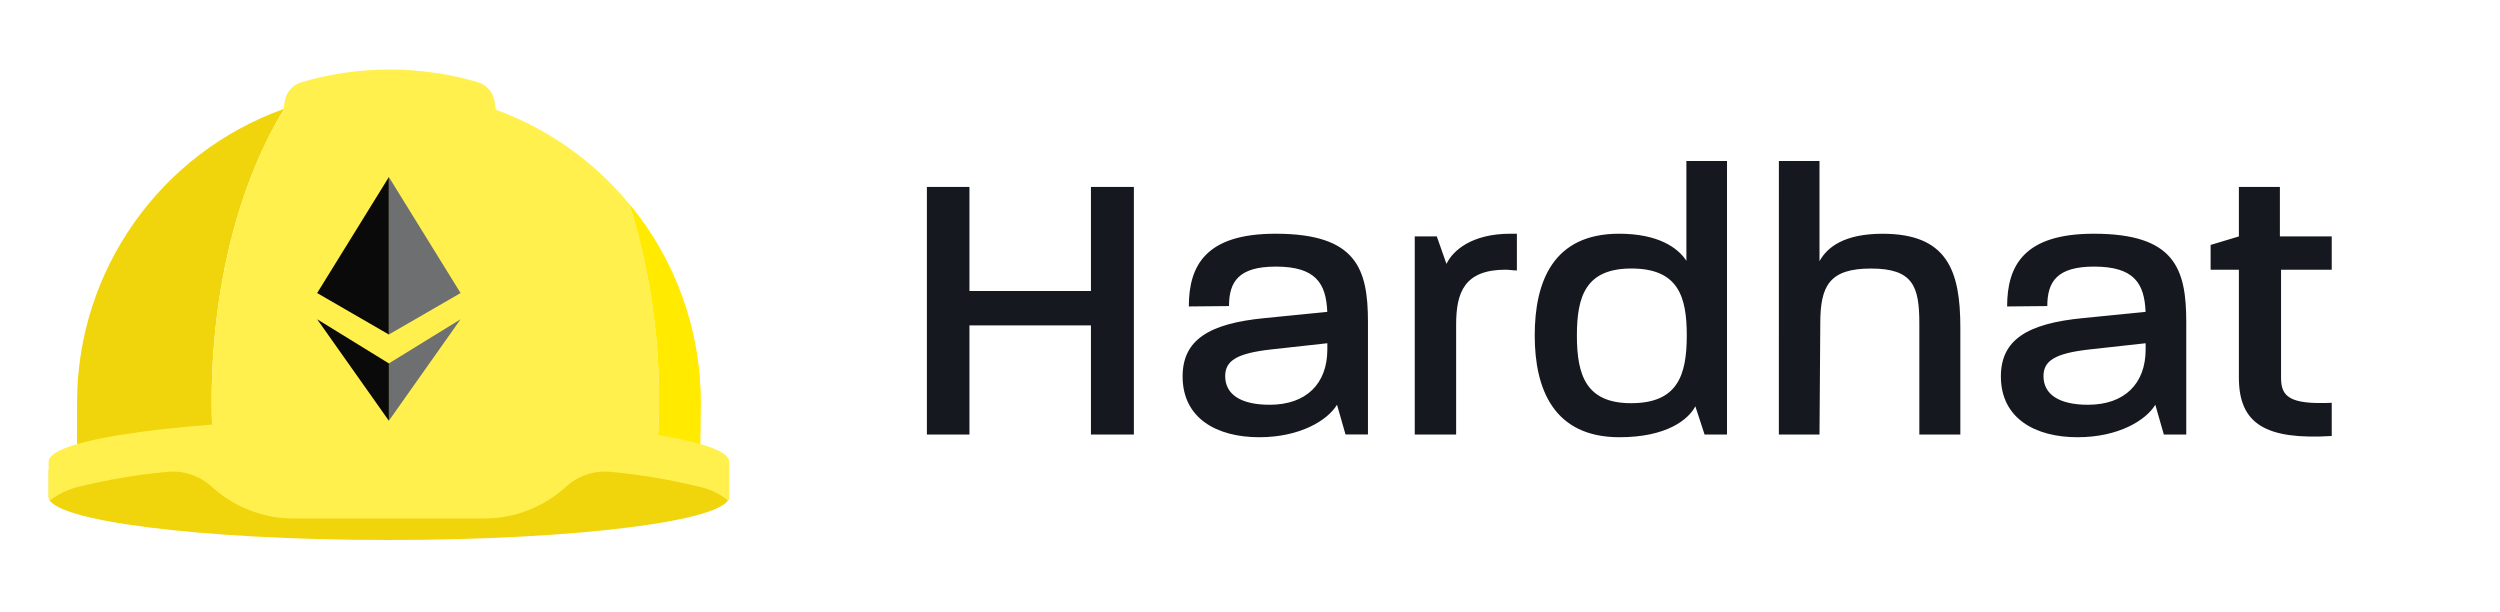
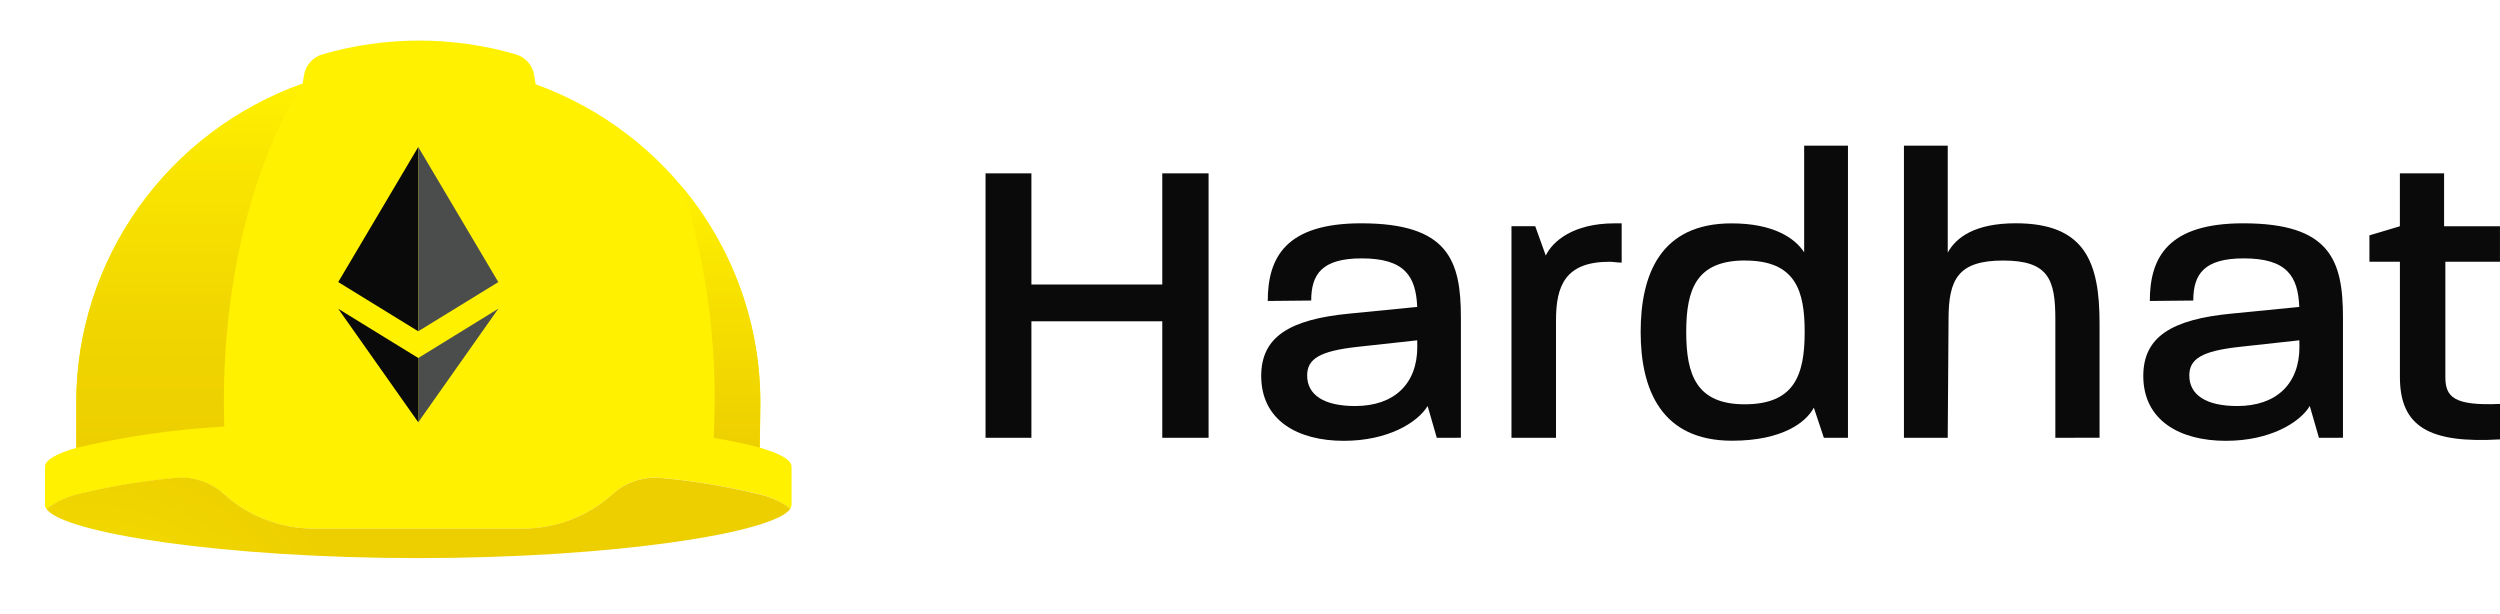
- <svg xmlns="http://www.w3.org/2000/svg" width="168" height="41.067" viewBox="0 0 168 41.067">
+ <svg xmlns="http://www.w3.org/2000/svg" width="167" height="41" viewBox="0 0 167 41" fill="none">
+   <path d="M77.64 29.244V21.462H68.898V29.244H65.834V11.58H68.898V19.005H77.64V11.58H80.733V29.244H77.64Z" fill="#0A0A0A" />
+   <path d="M95.978 29.247L95.365 27.122C94.695 28.227 92.718 29.447 89.766 29.447C86.7 29.447 84.249 28.094 84.249 25.112C84.249 22.518 86.115 21.329 90.182 20.945L94.669 20.503C94.585 18.449 93.832 17.26 90.96 17.26C88.313 17.26 87.589 18.31 87.589 20.076L84.686 20.105C84.686 17.178 85.913 14.917 90.927 14.917C96.75 14.917 97.588 17.403 97.588 21.209V29.242L95.978 29.247ZM94.669 22.733L90.633 23.175C88.154 23.453 87.318 23.976 87.318 25.081C87.318 26.378 88.433 27.123 90.522 27.123C93.14 27.123 94.674 25.633 94.674 23.177L94.669 22.733Z" fill="#0A0A0A" />
+   <path d="M107.512 17.486C104.532 17.486 103.941 19.123 103.941 21.405V29.244H100.966V15.112H102.554L103.258 17.071C103.704 16.134 105.068 14.919 107.854 14.919H108.328V17.543C108.04 17.543 107.763 17.486 107.512 17.486Z" fill="#0A0A0A" />
+   <path d="M121.834 29.245L121.164 27.23C120.662 28.196 119.075 29.44 115.698 29.44C110.99 29.44 109.596 26.044 109.596 22.179C109.596 18.314 110.933 14.921 115.669 14.921C118.483 14.921 119.905 15.914 120.518 16.853V9.731H123.444V29.245H121.834ZM116.567 17.401C113.308 17.401 112.64 19.333 112.64 22.176C112.64 25.018 113.309 27.007 116.541 27.007C119.856 27.007 120.552 25.075 120.552 22.176C120.552 19.447 119.968 17.404 116.568 17.404L116.567 17.401Z" fill="#0A0A0A" />
+   <path d="M137.297 29.245V21.323C137.297 18.673 136.851 17.404 133.813 17.404C130.805 17.404 130.163 18.646 130.163 21.323L130.108 29.245H127.183V9.731H130.109V16.875C130.665 15.86 131.919 14.915 134.651 14.915C139.303 14.915 140.25 17.538 140.25 21.596V29.24L137.297 29.245Z" fill="#0A0A0A" />
+   <path d="M154.906 29.247L154.293 27.122C153.624 28.227 151.646 29.447 148.688 29.447C145.623 29.447 143.172 28.094 143.172 25.112C143.172 22.518 145.038 21.329 149.106 20.945L153.591 20.503C153.512 18.449 152.761 17.26 149.882 17.26C147.236 17.26 146.511 18.31 146.511 20.076L143.608 20.105C143.608 17.178 144.834 14.917 149.849 14.917C155.671 14.917 156.51 17.403 156.51 21.209V29.242L154.906 29.247ZM153.597 22.733L149.561 23.175C147.082 23.453 146.246 23.976 146.246 25.081C146.246 26.378 147.361 27.123 149.45 27.123C152.068 27.123 153.602 25.633 153.602 23.177L153.597 22.733Z" fill="#0A0A0A" />
+   <path d="M163.35 17.486V25.187C163.35 26.512 163.906 27.119 167 26.982V29.351C162.292 29.627 160.314 28.522 160.314 25.181V17.486H158.277V15.72L160.312 15.113V11.58H163.265V15.113H166.998V17.482L163.35 17.486Z" fill="#0A0A0A" />
+   <path d="M52.876 33.593V31.172C52.876 30.723 52.119 30.294 50.76 29.907L50.792 26.893C50.792 22.252 49.352 17.722 46.667 13.918C43.982 10.115 40.181 7.221 35.78 5.628L35.683 5.024C35.633 4.701 35.492 4.399 35.275 4.152C35.059 3.906 34.776 3.725 34.46 3.631C30.241 2.404 25.755 2.404 21.535 3.631C21.219 3.724 20.935 3.904 20.718 4.151C20.5 4.397 20.358 4.699 20.307 5.023L20.214 5.586C15.787 7.163 11.958 10.056 9.252 13.87C6.546 17.683 5.094 22.231 5.093 26.892V29.919C3.753 30.304 3.007 30.729 3.007 31.175V33.596C2.985 33.738 3.016 33.883 3.094 34.004C3.761 33.511 4.527 33.164 5.34 32.989C7.413 32.489 9.519 32.139 11.643 31.943C12.239 31.876 12.842 31.935 13.412 32.118C13.983 32.3 14.507 32.601 14.951 33C16.592 34.487 18.735 35.312 20.959 35.313H34.923C37.147 35.313 39.291 34.487 40.932 32.999C41.374 32.598 41.898 32.295 42.469 32.111C43.039 31.926 43.643 31.865 44.239 31.93C46.363 32.125 48.469 32.473 50.541 32.972C51.312 33.118 52.04 33.434 52.671 33.896C52.707 33.931 52.749 33.962 52.78 33.995C52.858 33.877 52.892 33.734 52.876 33.593Z" fill="#FFF100" />
+   <path d="M14.984 28.498C14.966 27.943 14.954 27.386 14.954 26.825C14.961 18.409 16.945 10.861 20.215 5.59C15.788 7.167 11.96 10.059 9.254 13.872C6.547 17.684 5.095 22.232 5.094 26.892V29.919C8.34 29.151 11.65 28.676 14.984 28.498Z" fill="url(#paint0_linear_4059_11124)" />
+   <path d="M50.79 26.892C50.798 21.639 48.953 16.547 45.576 12.497C47.04 17.132 47.769 21.964 47.738 26.821C47.738 27.642 47.716 28.452 47.678 29.256C48.714 29.416 49.74 29.632 50.752 29.905L50.79 26.892Z" fill="url(#paint1_linear_4059_11124)" />
+   <path d="M50.541 32.981C48.469 32.48 46.362 32.131 44.238 31.934C43.642 31.868 43.039 31.929 42.468 32.112C41.898 32.295 41.374 32.597 40.931 32.997C39.29 34.485 37.146 35.31 34.922 35.31H20.964C18.741 35.309 16.598 34.485 14.957 32.998C14.515 32.596 13.991 32.293 13.42 32.108C12.85 31.923 12.246 31.862 11.65 31.927C9.526 32.123 7.419 32.472 5.346 32.972C4.534 33.15 3.768 33.495 3.1 33.987C4.16 35.594 14.882 37.281 27.947 37.281C41.011 37.281 51.728 35.589 52.791 33.988C52.754 33.955 52.712 33.924 52.682 33.889C52.043 33.437 51.313 33.127 50.541 32.981Z" fill="url(#paint2_radial_4059_11124)" />
+   <path d="M27.939 9.818L22.594 18.841L27.939 22.13V9.822V9.818Z" fill="#0A0A0A" />
+   <path d="M27.941 9.822V22.127L33.287 18.843L27.941 9.822Z" fill="#4B4D4D" />
+   <path d="M27.941 23.915V28.206C28.041 28.063 33.287 20.625 33.287 20.622L27.941 23.915Z" fill="#4B4D4D" />
+   <path d="M27.941 23.916L22.596 20.628L27.941 28.209V23.914V23.916Z" fill="#0A0A0A" />
  <defs>
-     <style>.a{fill:none;}.b{fill:#15191f;}.c{fill:#f0d50c;}.d{fill:#fff04d;}.e{fill:#ffea00;}.f{fill:#6e6f70;}.g{fill:#0a0a0a;}</style>
+     <linearGradient id="paint0_linear_4059_11124" x1="12.655" y1="29.919" x2="12.655" y2="5.59" gradientUnits="userSpaceOnUse">
+       <stop stop-color="#EDCF00" />
+       <stop offset="0.33" stop-color="#F0D500" />
+       <stop offset="0.77" stop-color="#F9E500" />
+       <stop offset="1" stop-color="#FFF100" />
+     </linearGradient>
+     <linearGradient id="paint1_linear_4059_11124" x1="48.183" y1="30.096" x2="48.183" y2="12.497" gradientUnits="userSpaceOnUse">
+       <stop stop-color="#EDCF00" />
+       <stop offset="0.59" stop-color="#F7E100" />
+       <stop offset="1" stop-color="#FFF100" />
+     </linearGradient>
+     <radialGradient id="paint2_radial_4059_11124" cx="0" cy="0" r="1" gradientUnits="userSpaceOnUse" gradientTransform="translate(5.79445 46.5389) scale(18.5398 18.4136)">
+       <stop stop-color="#FFF100" />
+       <stop offset="0.23" stop-color="#F9E500" />
+       <stop offset="0.67" stop-color="#F0D500" />
+       <stop offset="1" stop-color="#EDCF00" />
+     </radialGradient>
  </defs>
-   <rect class="a" width="168" height="41.067" />
-   <path class="b" d="M1.716,0h2.86V-7.332H12.74V0h2.886V-16.64H12.74v6.994H4.576V-16.64H1.716ZM24.05.182c2.756,0,4.6-1.144,5.226-2.184l.572,2h1.508V-7.566c0-3.588-.78-5.928-6.214-5.928-4.68,0-5.824,2.132-5.824,4.888l2.7-.026c0-1.664.676-2.652,3.146-2.652,2.678,0,3.38,1.118,3.458,3.042l-4.186.416C20.644-7.462,18.9-6.344,18.9-3.9,18.9-1.092,21.19.182,24.05.182ZM24.752-2c-1.95,0-2.99-.7-2.99-1.924,0-1.04.78-1.534,3.094-1.794l3.77-.416v.416C28.626-3.406,27.2-2,24.752-2ZM34.5,0h2.782V-7.384c0-2.158.546-3.692,3.328-3.692.234,0,.494.052.754.052v-2.47h-.442c-2.6,0-3.874,1.144-4.29,2.028l-.65-1.846H34.5ZM48.256.182c3.146,0,4.628-1.17,5.1-2.08L53.976,0h1.508V-18.382h-2.73v6.708c-.572-.884-1.9-1.82-4.524-1.82-4.42,0-5.668,3.2-5.668,6.838S43.862.182,48.256.182Zm.78-2.288c-3.016,0-3.64-1.872-3.64-4.55s.624-4.5,3.666-4.5c3.172,0,3.718,1.924,3.718,4.5C52.78-3.926,52.13-2.106,49.036-2.106ZM58.968,0H61.7l.052-7.462c0-2.522.6-3.692,3.406-3.692,2.834,0,3.25,1.2,3.25,3.692V0h2.756V-7.2c0-3.822-.884-6.292-5.226-6.292-2.548,0-3.718.884-4.238,1.846v-6.734h-2.73ZM79.04.182C81.8.182,83.642-.962,84.266-2l.572,2h1.508V-7.566c0-3.588-.78-5.928-6.214-5.928-4.68,0-5.824,2.132-5.824,4.888l2.7-.026c0-1.664.676-2.652,3.146-2.652,2.678,0,3.38,1.118,3.458,3.042l-4.186.416c-3.8.364-5.538,1.482-5.538,3.926C73.892-1.092,76.18.182,79.04.182ZM79.742-2c-1.95,0-2.99-.7-2.99-1.924,0-1.04.78-1.534,3.094-1.794l3.77-.416v.416C83.616-3.406,82.186-2,79.742-2ZM96.122.1V-2.132c-2.886.13-3.406-.442-3.406-1.69v-7.254h3.406v-2.236H92.638V-16.64H89.882v3.328l-1.9.572v1.664h1.9v7.254C89.882-.676,91.728.364,96.122.1Z" transform="translate(60.571 29.2)" />
-   <rect class="a" width="52.267" height="41.067" />
-   <g transform="translate(3.267 4.667)">
-     <path class="c" d="M269.365,443.681s-6.966-1.032-10.647-1.328c-3.535-.284-7.724-.448-12.218-.448s-8.683.164-12.217.448c-3.682.3-10.647,1.732-10.647,1.732v1.8c0,1.6,10.237,2.9,22.864,2.9s22.864-1.3,22.864-2.9Z" transform="translate(-223.634 -417.164)" />
-     <path class="c" d="M241.625,394.889A20.96,20.96,0,0,0,227.7,414.632V417.6a50.728,50.728,0,0,1,9.076-1.316q-.031-.854-.032-1.721C236.747,406.775,238.627,399.767,241.625,394.889Z" transform="translate(-225.789 -392.247)" />
-     <path class="d" d="M311.469,421.867a20.867,20.867,0,0,0-4.783-13.325A43.45,43.45,0,0,1,308.67,421.8q0,1.227-.063,2.426a25.707,25.707,0,0,1,2.829.6Z" transform="translate(-267.649 -399.482)" />
-     <path class="e" d="M311.469,421.867a20.867,20.867,0,0,0-4.783-13.325A43.45,43.45,0,0,1,308.67,421.8q0,1.227-.063,2.426a25.707,25.707,0,0,1,2.829.6Z" transform="translate(-267.649 -399.482)" />
-     <path class="d" d="M275.024,399.941a20.974,20.974,0,0,0-23.2-6.417c-3,4.878-4.879,11.886-4.879,19.675q0,.867.032,1.721c3.12-.241,6.732-.39,10.6-.417,0,0,.879,0,1.278,0a122.242,122.242,0,0,1,18.092,1.127q.061-1.2.063-2.426A43.449,43.449,0,0,0,275.024,399.941Z" transform="translate(-235.987 -390.882)" />
-     <g transform="translate(14.537)">
-       <path class="d" d="M271.318,399.712l-1.328-8.3a1.6,1.6,0,0,0-1.124-1.289,21.047,21.047,0,0,0-11.853,0,1.6,1.6,0,0,0-1.123,1.289l-1.329,8.3" transform="translate(-254.56 -389.267)" />
-     </g>
-     <path class="d" d="M246.5,439.148q-.6,0-1.191,0l-.044,0-.044,0c-12.033.084-21.586,1.348-21.586,2.895v2.242a.558.558,0,0,0,.079.378,5.345,5.345,0,0,1,2.06-.946,40.309,40.309,0,0,1,5.781-.968,3.871,3.871,0,0,1,3.033.99,8.159,8.159,0,0,0,5.51,2.141h12.8a8.16,8.16,0,0,0,5.51-2.141h0a3.869,3.869,0,0,1,3.034-.991,40.29,40.29,0,0,1,5.78.968,4.833,4.833,0,0,1,1.954.855c.033.033.071.062.1.092a.562.562,0,0,0,.08-.38v-2.242C269.363,440.446,259.126,439.148,246.5,439.148Z" transform="translate(-223.632 -415.703)" />
-     <path class="f" d="M277.1,424.983l-4.822,2.968v3.855Z" transform="translate(-249.416 -408.196)" />
-     <path class="g" d="M266.845,431.806v-3.855l-4.822-2.968Z" transform="translate(-243.978 -408.196)" />
-     <path class="g" d="M262.023,412.443h0l4.822,2.788V404.644Z" transform="translate(-243.978 -397.417)" />
-     <path class="f" d="M277.1,412.443l-4.822-7.8h0v5.011h0v5.576l4.822-2.788h0Z" transform="translate(-249.416 -397.417)" />
-   </g>
</svg>
